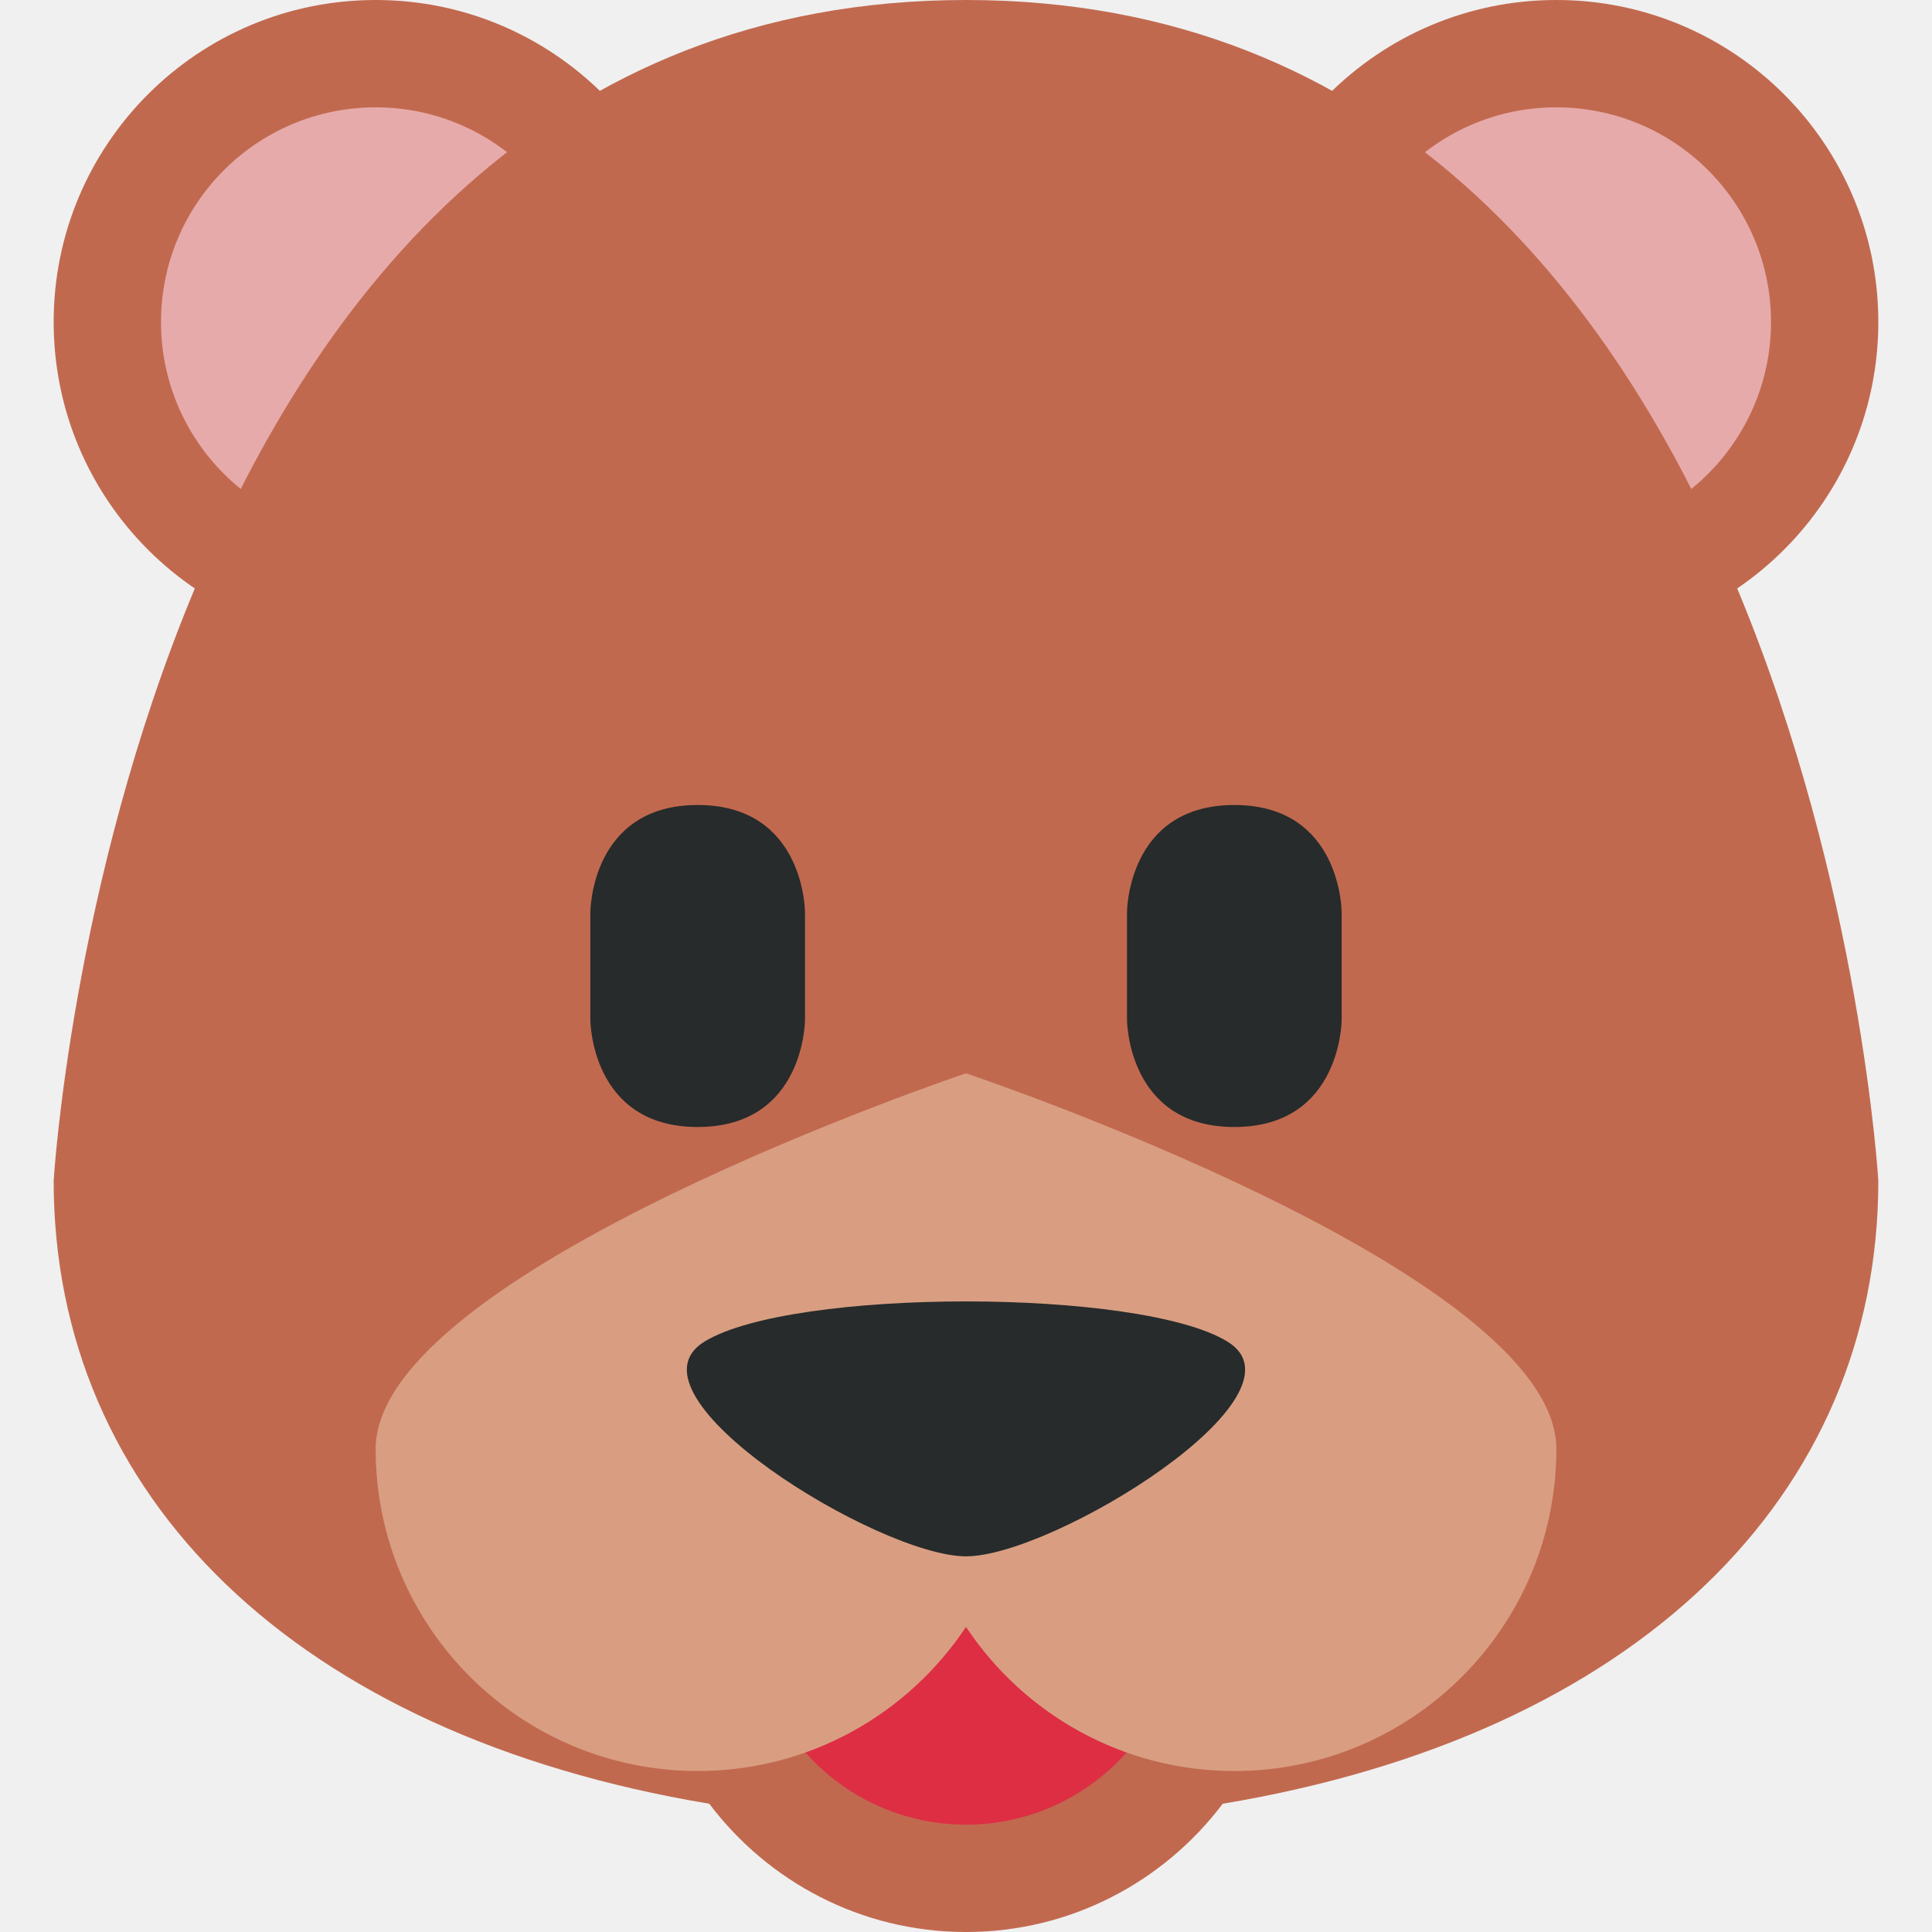
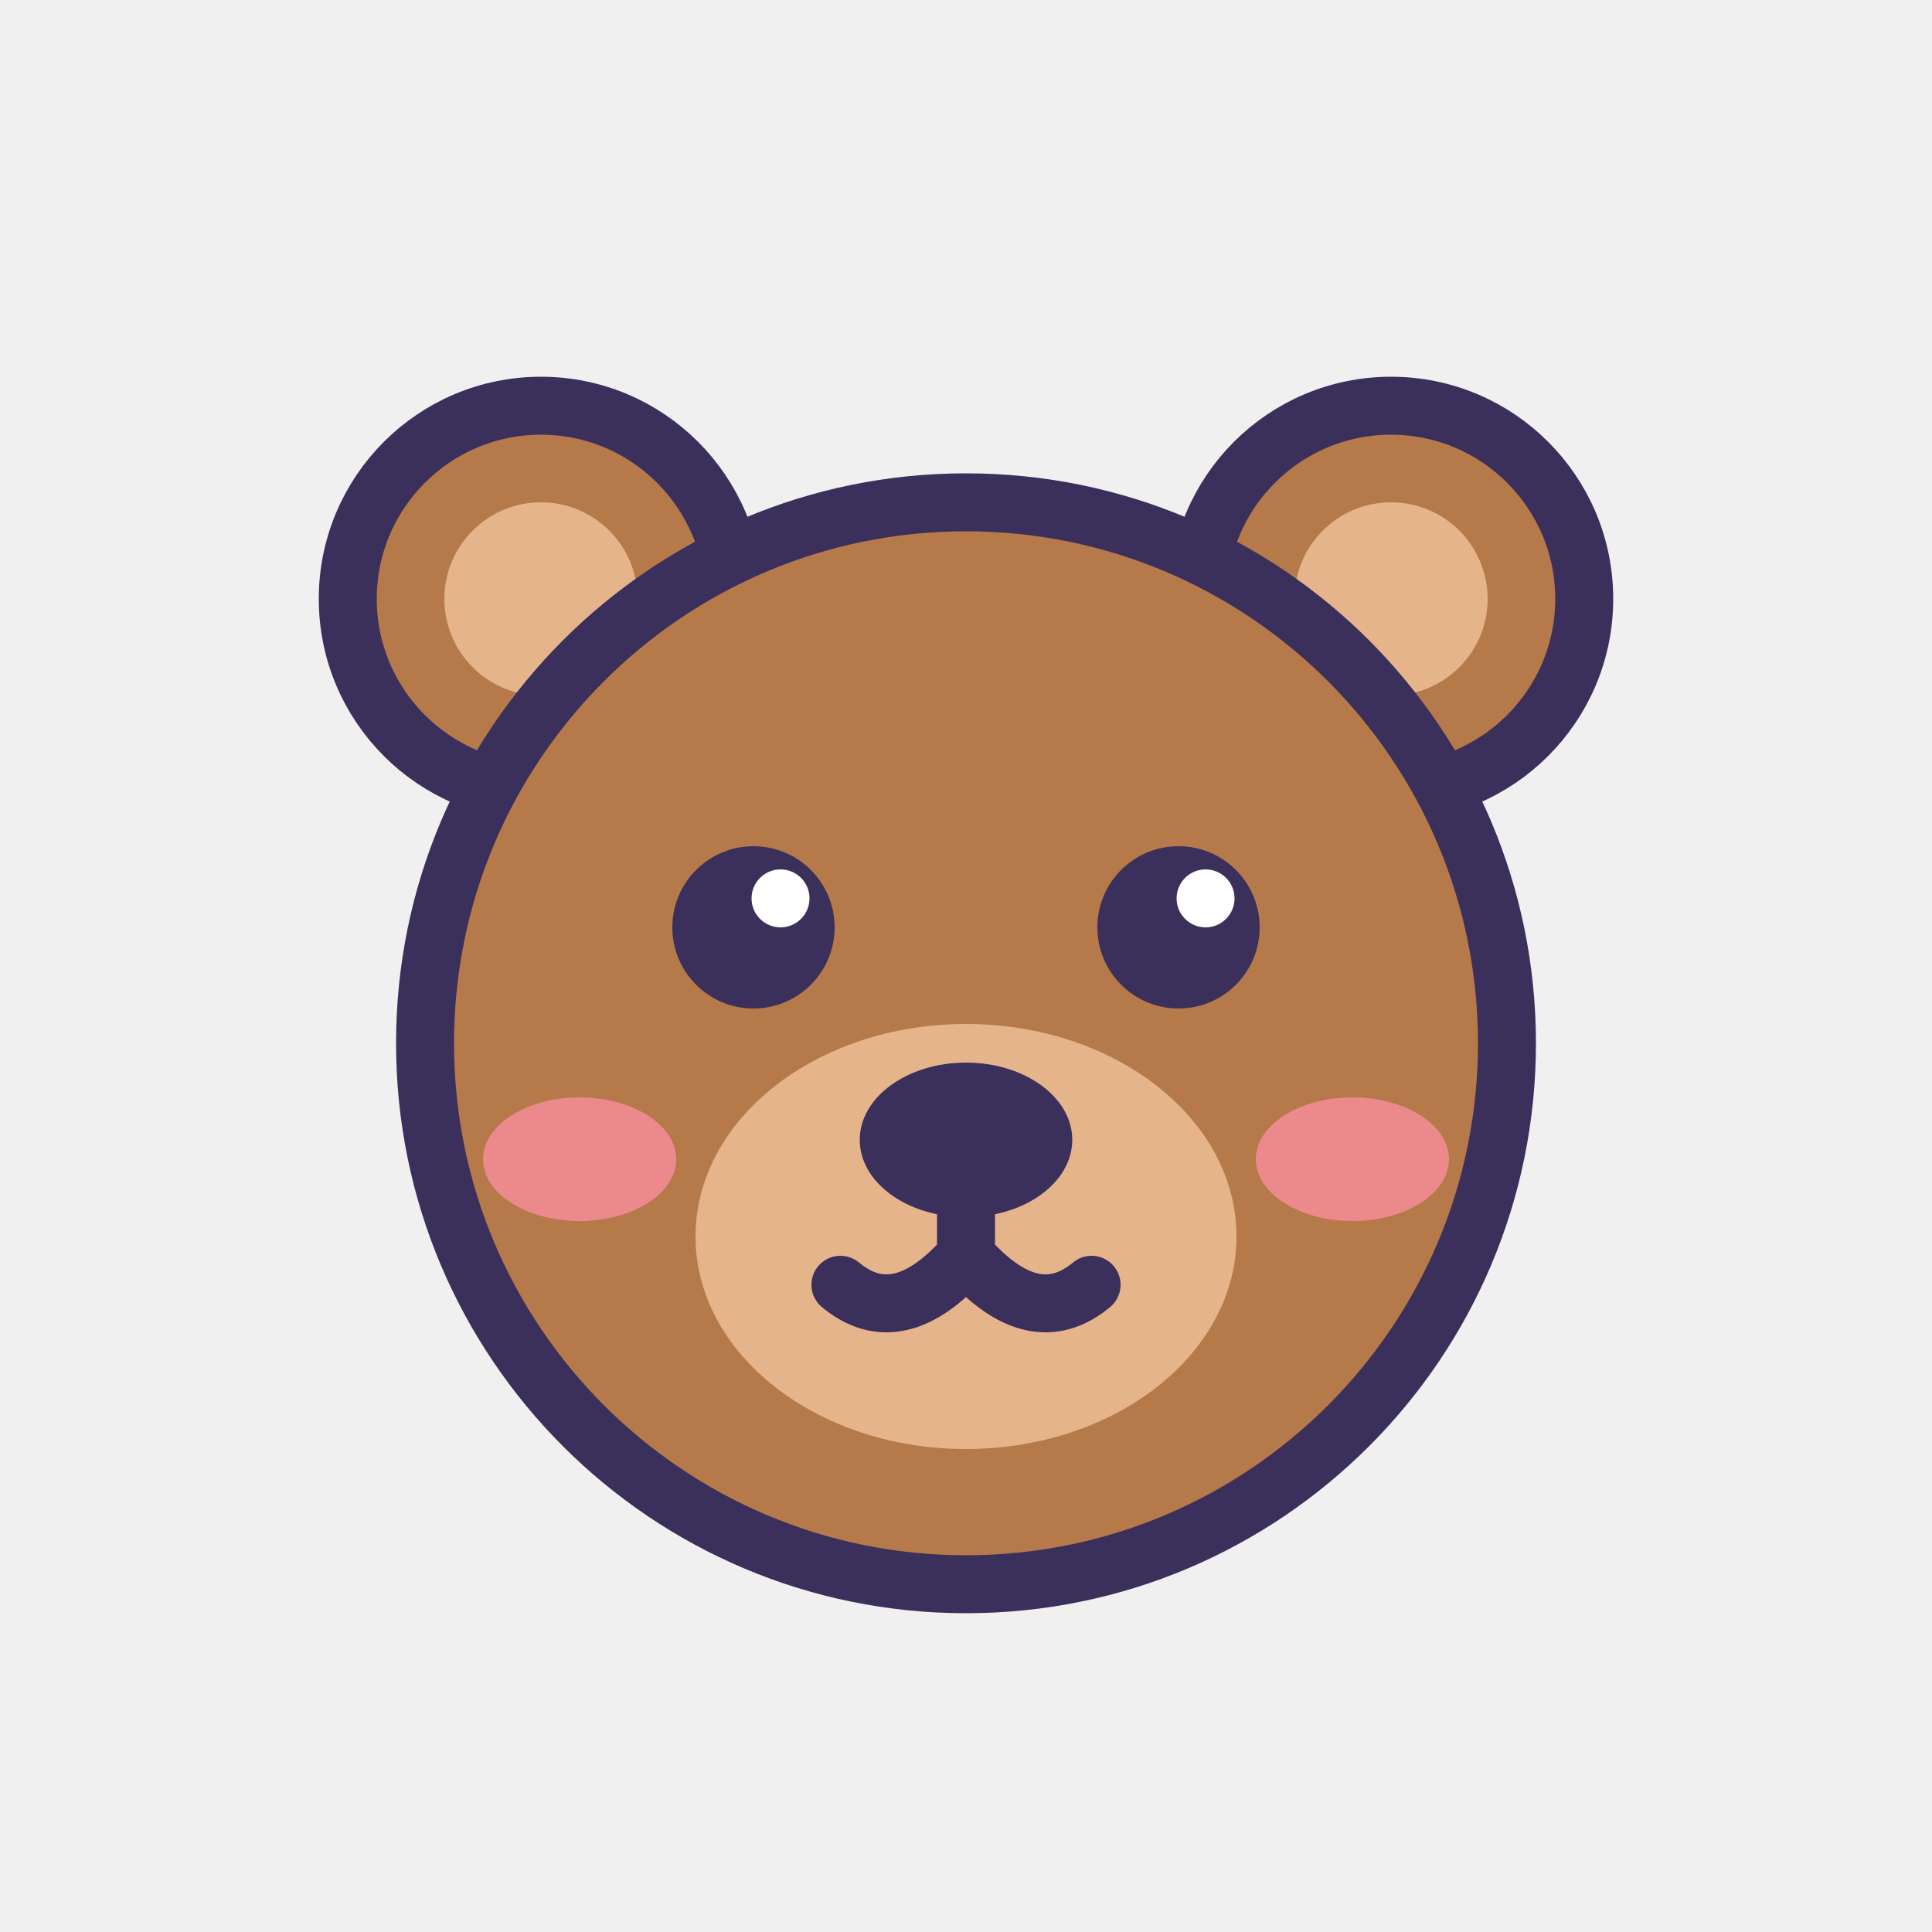
- <svg xmlns="http://www.w3.org/2000/svg" viewBox="0 0 36 36" preserveAspectRatio="xMidYMid meet">
-   <circle fill="#C1694F" cx="7" cy="6" r="6" />
-   <circle fill="#C1694F" cx="29" cy="6" r="6" />
-   <circle fill="#E6AAAA" cx="7" cy="6" r="4" />
-   <circle fill="#E6AAAA" cx="29" cy="6" r="4" />
-   <path fill="#C1694F" d="M35 22S33.692 0 18 0 1 22 1 22c0 5.872 4.499 10.323 12.216 11.61C14.311 35.06 16.044 36 18 36s3.688-.94 4.784-2.39C30.501 32.323 35 27.872 35 22z" />
-   <circle fill="#DD2E44" cx="18" cy="30" r="4" />
-   <path fill="#D99E82" d="M18 20S7 23.687 7 27s2.687 6 6 6c2.088 0 3.925-1.067 5-2.685C19.074 31.933 20.912 33 23 33c3.313 0 6-2.687 6-6s-11-7-11-7z" />
-   <path fill="#272B2B" d="M11 17s0-2 2-2 2 2 2 2v2s0 2-2 2-2-2-2-2v-2zm10 0s0-2 2-2 2 2 2 2v2s0 2-2 2-2-2-2-2v-2zm-7.875 8c-1.624 1 3.25 4 4.875 4s6.499-3 4.874-4-8.124-1-9.749 0z" />
+ <svg xmlns="http://www.w3.org/2000/svg" viewBox="0 0 100 100" data-bare="1">
+   <circle cx="28" cy="31" r="10" fill="#B5794A" stroke="#3B2F5B" stroke-width="3" stroke-linejoin="round" stroke-linecap="round" />
+   <circle cx="28" cy="31" r="5" fill="#E6B48A" />
+   <g transform="matrix(-1 0 0 1 100 0)">
+     <circle cx="28" cy="31" r="10" fill="#B5794A" stroke="#3B2F5B" stroke-width="3" stroke-linejoin="round" stroke-linecap="round" />
+     <circle cx="28" cy="31" r="5" fill="#E6B48A" />
+   </g>
+   <circle cx="50" cy="54" r="28" fill="#B5794A" stroke="#3B2F5B" stroke-width="3" stroke-linejoin="round" stroke-linecap="round" />
+   <ellipse cx="50" cy="64" rx="14" ry="11" fill="#E6B48A" />
+   <circle cx="39" cy="48" r="4.2" fill="#3B2F5B" />
+   <circle cx="40.4" cy="46.5" r="1.5" fill="#fff" />
+   <circle cx="61" cy="48" r="4.2" fill="#3B2F5B" />
+   <circle cx="62.4" cy="46.5" r="1.5" fill="#fff" />
+   <ellipse cx="30" cy="60" rx="5" ry="3.2" fill="#FF8FA3" opacity=".75" />
+   <ellipse cx="70" cy="60" rx="5" ry="3.2" fill="#FF8FA3" opacity=".75" />
+   <ellipse cx="50" cy="59" rx="5.5" ry="4" fill="#3B2F5B" />
+   <path d="M50 62 V65 M50 65 Q46.5 69 43.5 66.5 M50 65 Q53.5 69 56.5 66.5" fill="none" stroke="#3B2F5B" stroke-width="3" stroke-linecap="round" stroke-linejoin="round" />
</svg>
